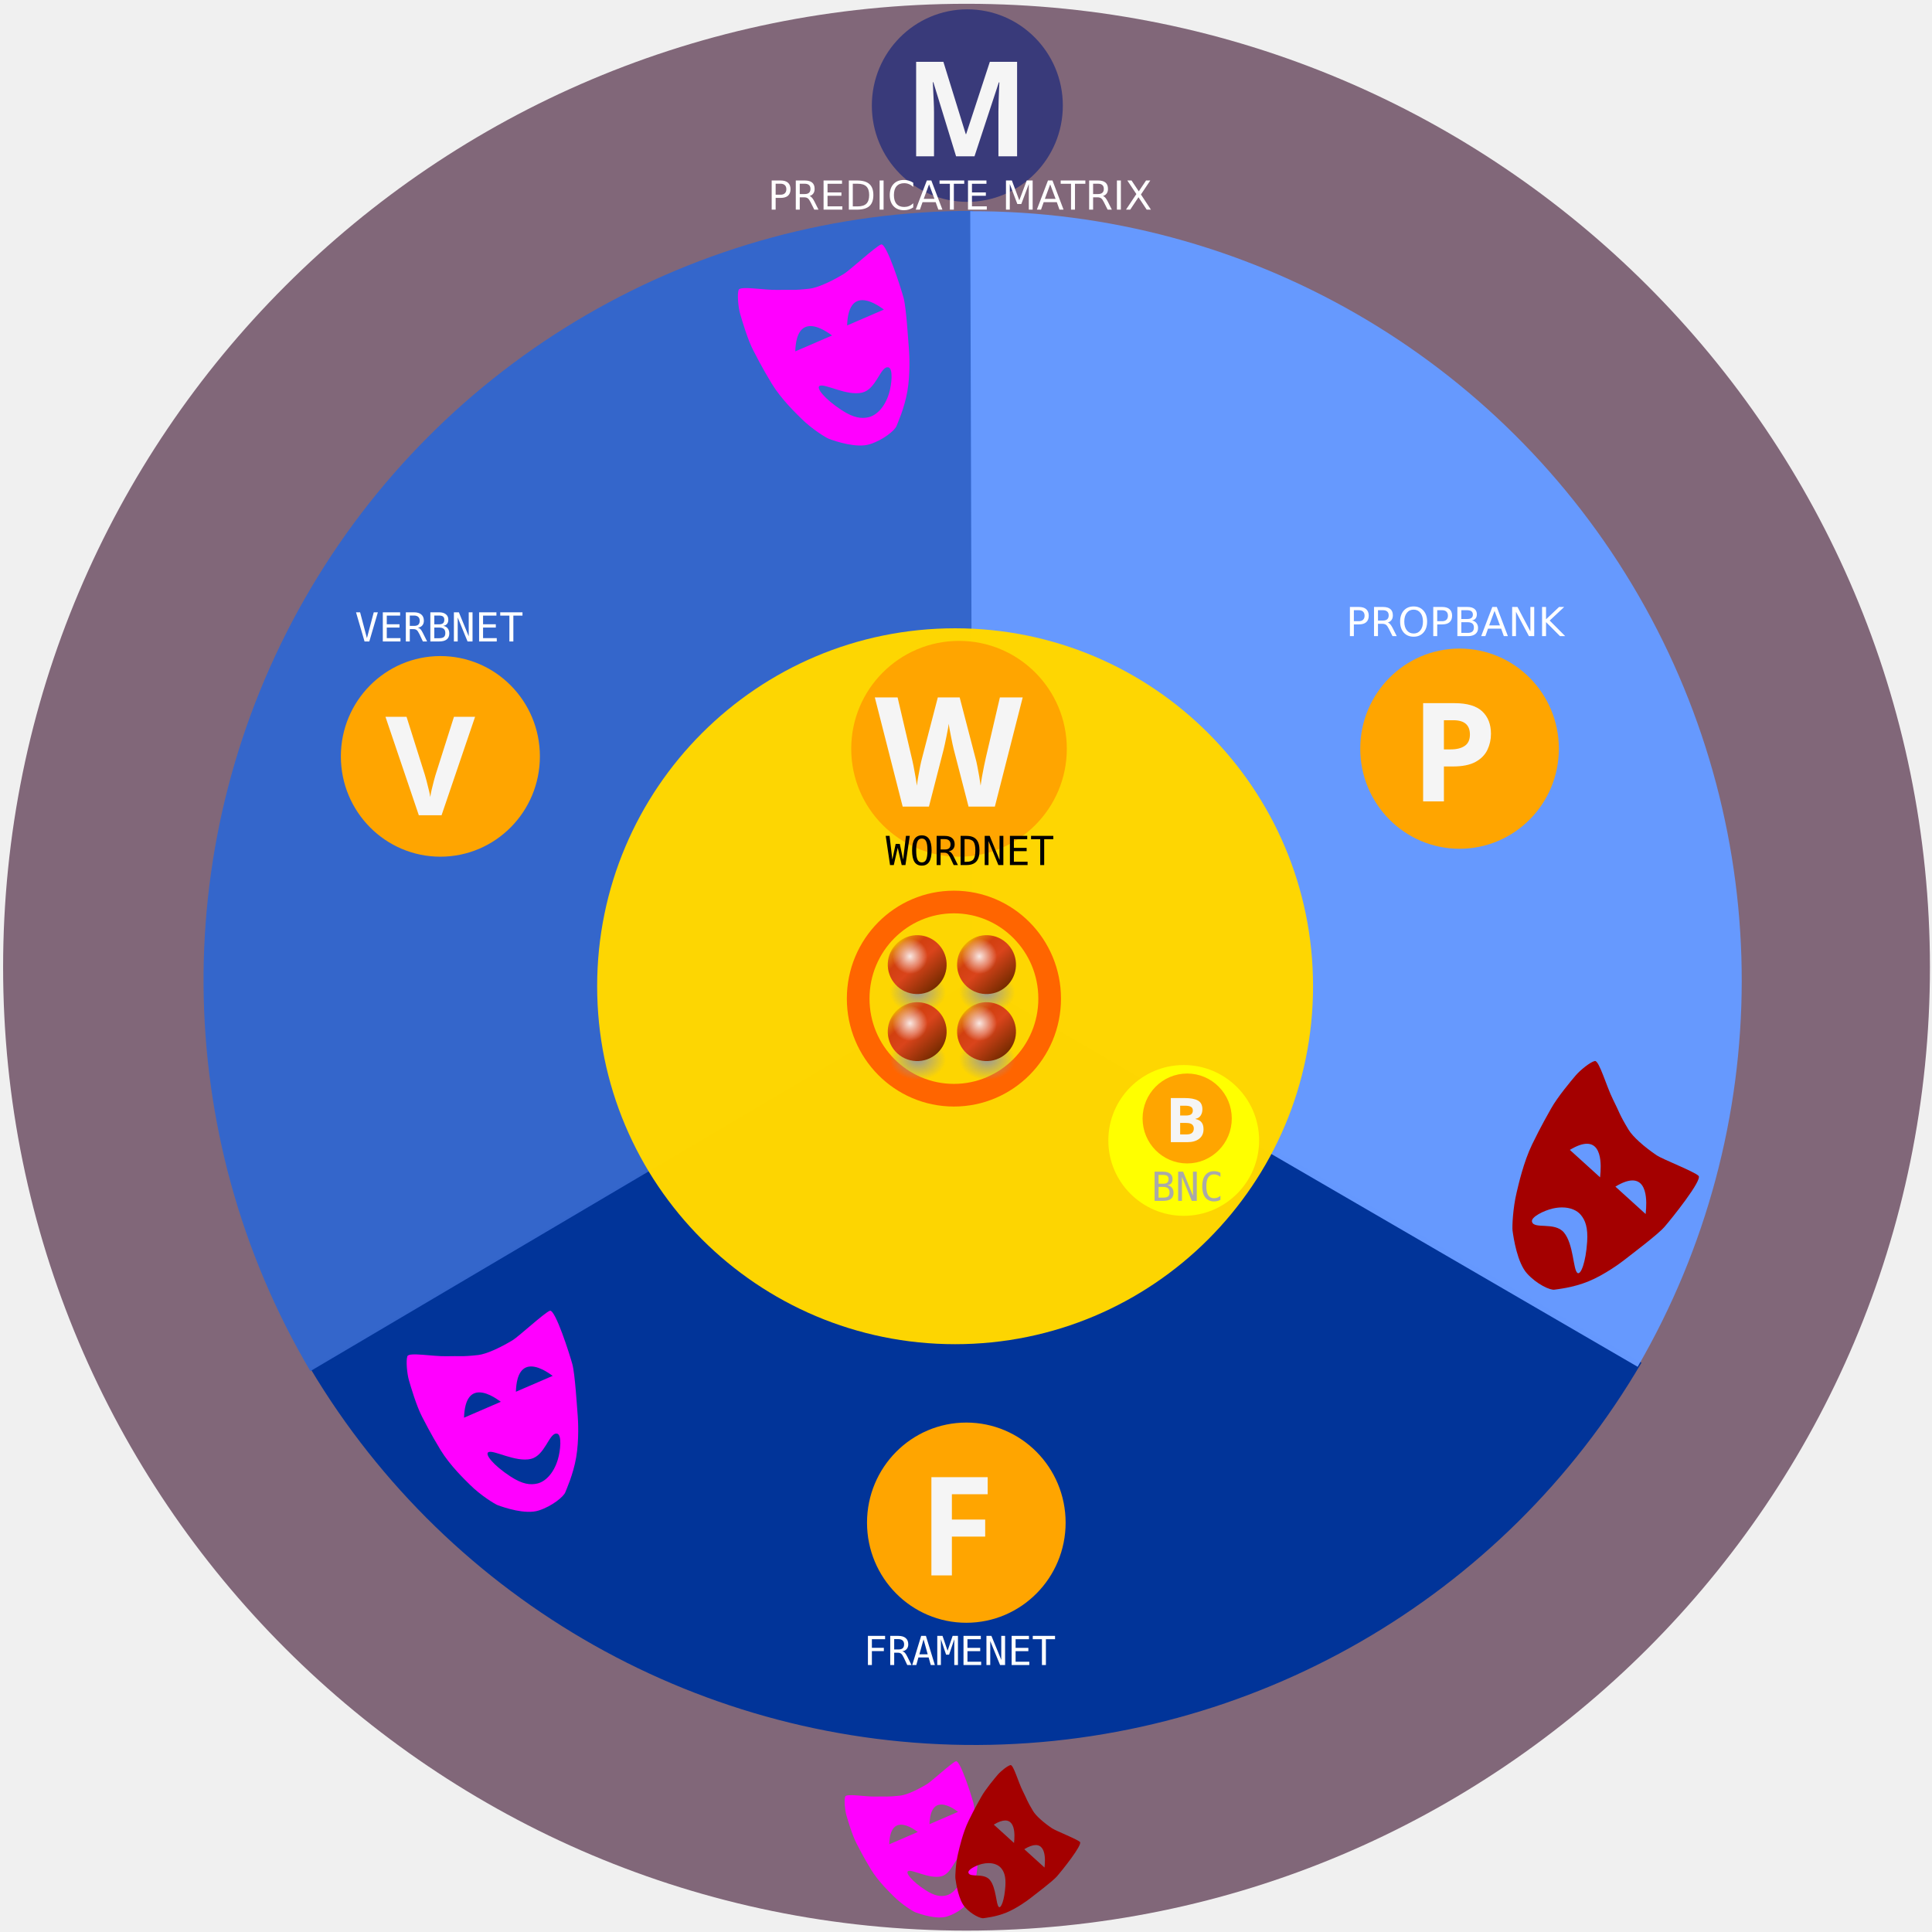
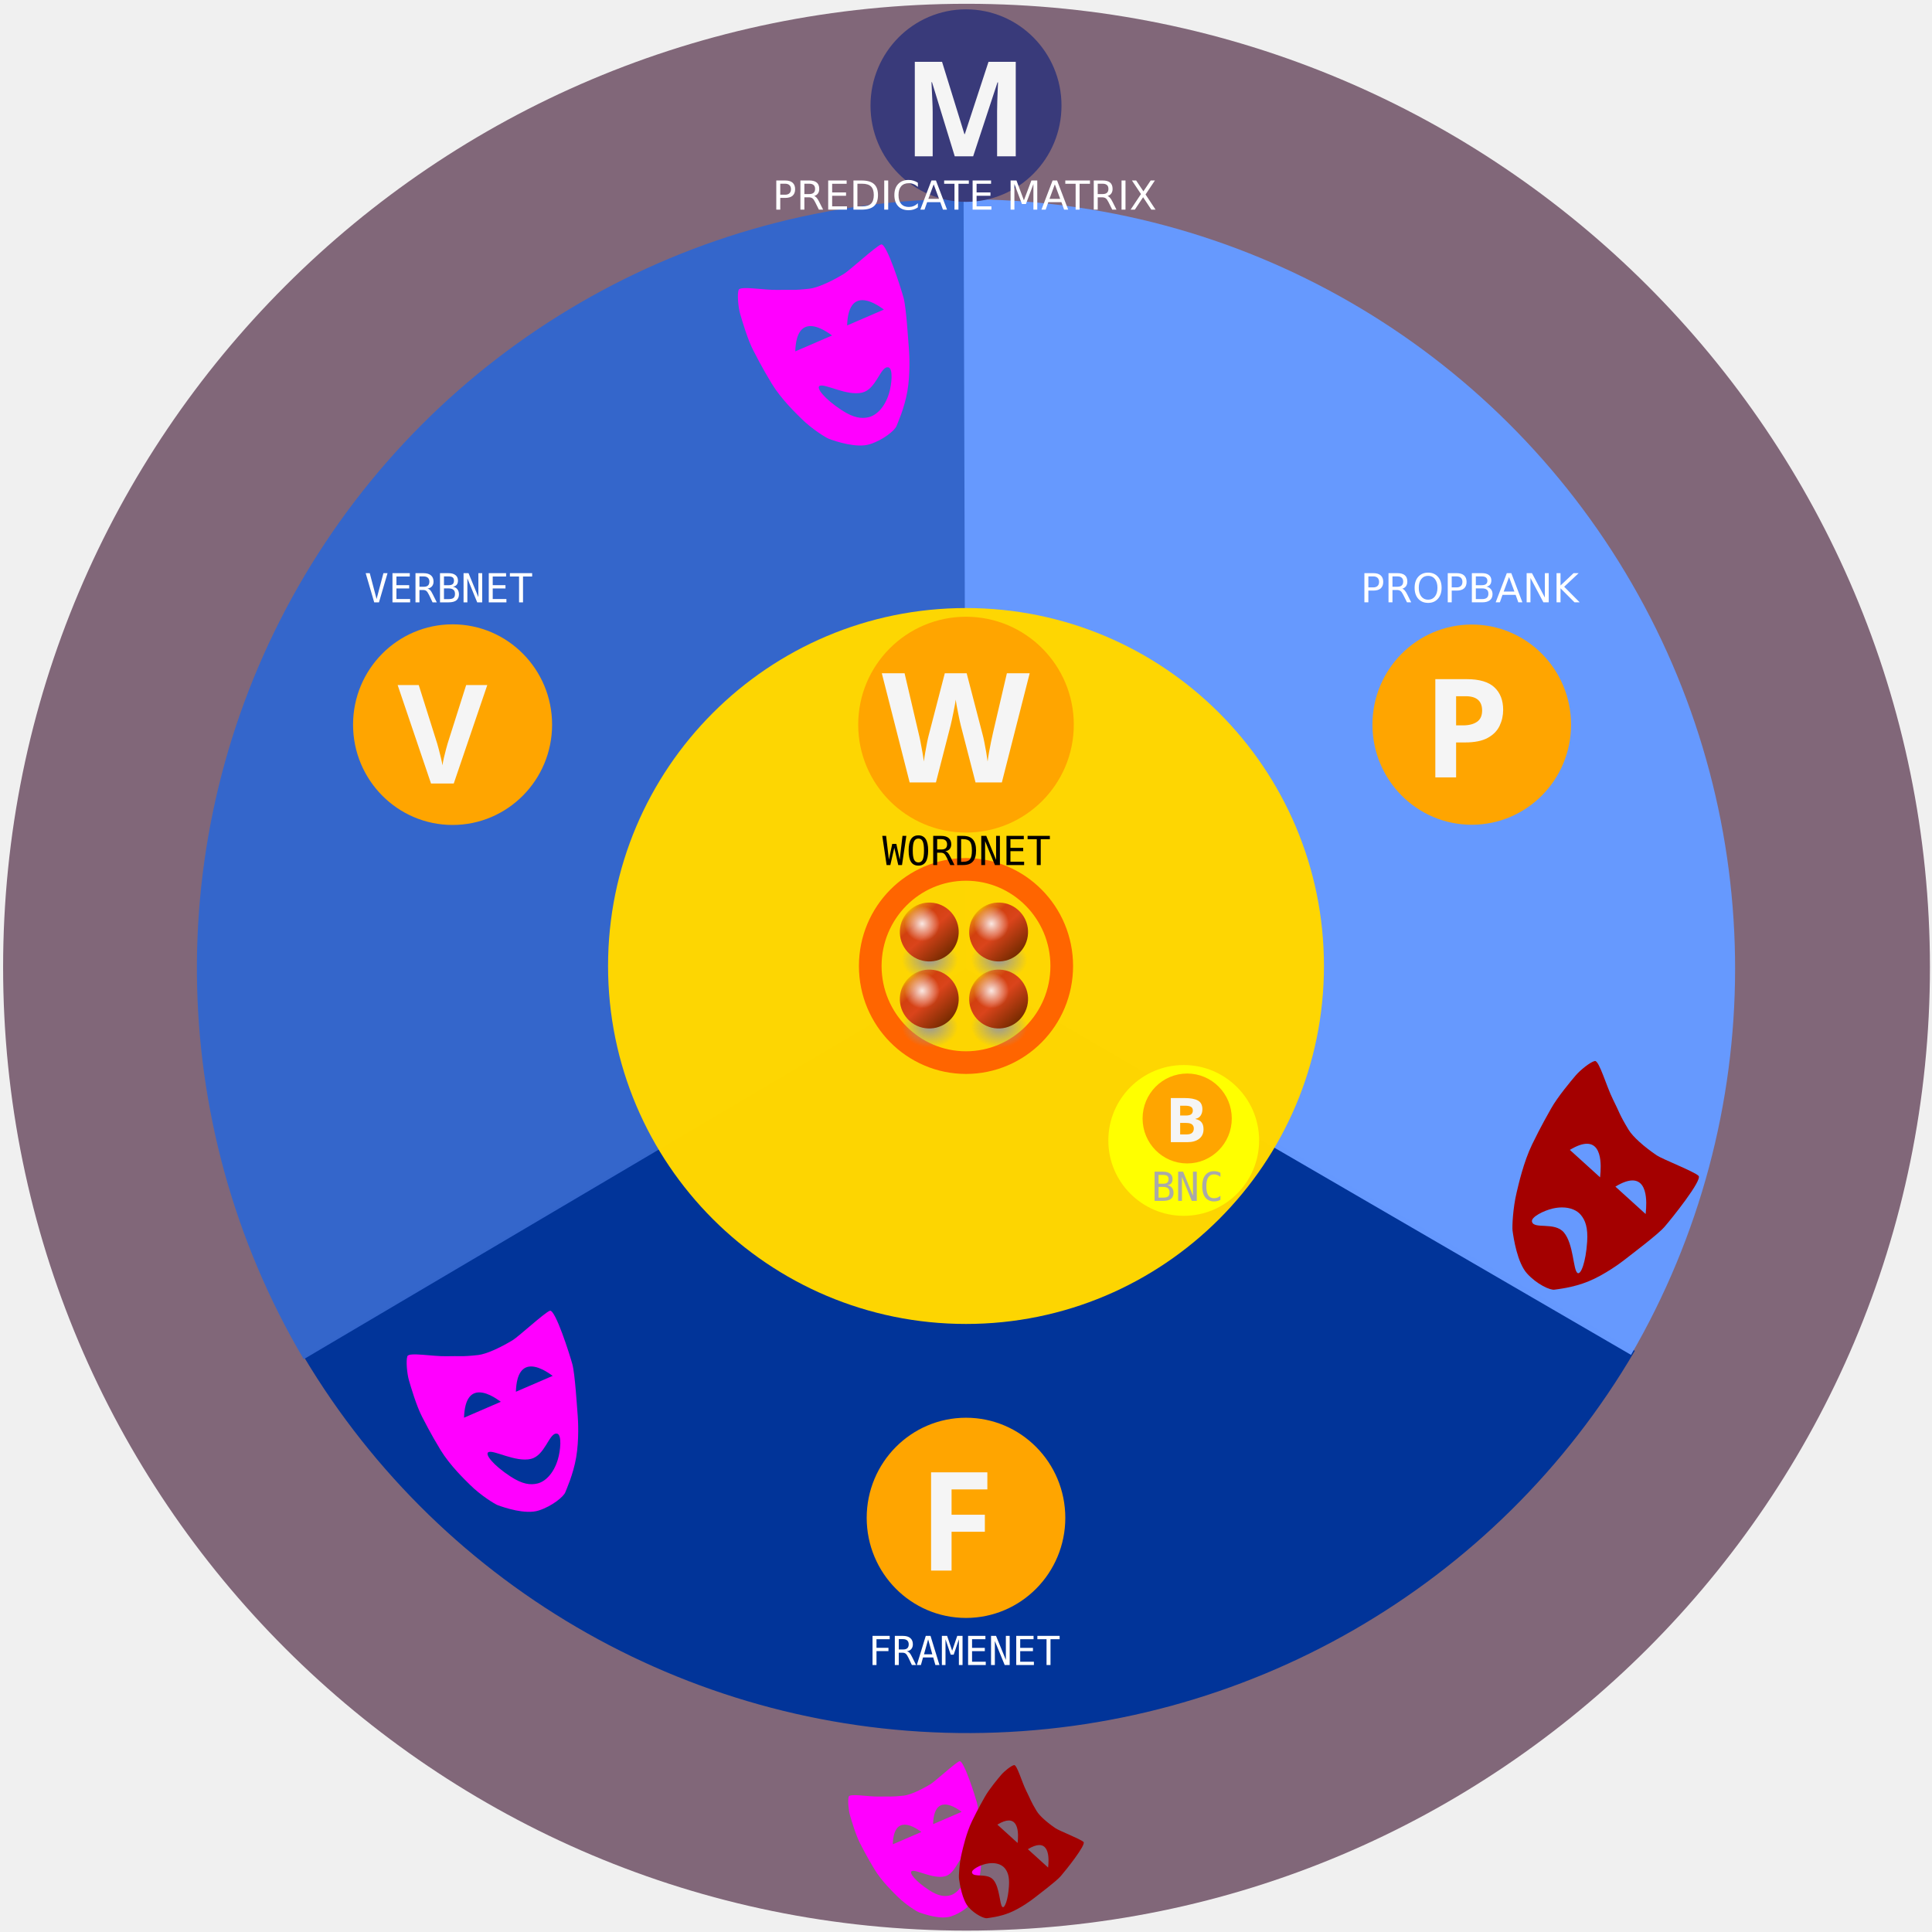
<svg xmlns="http://www.w3.org/2000/svg" xmlns:xlink="http://www.w3.org/1999/xlink" width="800" height="800" viewBox="0 0 800 800" id="svg2" version="1.1">
  <defs id="defs4">
    <linearGradient xlink:href="#linearGradient15834-3" id="linearGradient3134" gradientUnits="userSpaceOnUse" x1="154.286" y1="535.219" x2="605.714" y2="535.219" />
    <linearGradient id="linearGradient20749-8">
      <stop id="stop20751-96" offset="0" style="stop-color: rgb(153, 153, 153); stop-opacity: 1;" />
      <stop id="stop20753-4" offset="1" style="stop-color: rgb(153, 153, 153); stop-opacity: 0;" />
    </linearGradient>
    <linearGradient id="linearGradient15834-3">
      <stop style="stop-color:#772b00;stop-opacity:1;" offset="0" id="stop15842-3" />
      <stop id="stop15848-8" offset="0.5" style="stop-color:#da441b;stop-opacity:1;" />
      <stop style="stop-color: rgb(210, 64, 15); stop-opacity: 1;" offset="0.75" id="stop15850-6" />
      <stop id="stop15852-0" offset="0.938" style="stop-color: rgb(212, 67, 22); stop-opacity: 0.615;" />
      <stop id="stop15838-4" offset="1" style="stop-color:#c33900;stop-opacity:0.219;" />
    </linearGradient>
    <linearGradient id="linearGradient18791-8">
      <stop id="stop18793-8" offset="0" style="stop-color: rgb(255, 255, 255); stop-opacity: 1;" />
      <stop id="stop18795-9" offset="1" style="stop-color: rgb(255, 255, 255); stop-opacity: 0;" />
    </linearGradient>
    <linearGradient y2="535.219" x2="605.714" y1="535.219" x1="154.286" gradientUnits="userSpaceOnUse" id="linearGradient3708" xlink:href="#linearGradient15834-3" />
    <radialGradient xlink:href="#linearGradient18791-8" id="radialGradient3136-5" gradientUnits="userSpaceOnUse" cx="102.143" cy="545.934" fx="102.143" fy="545.934" r="135" />
    <radialGradient xlink:href="#linearGradient20749-8" id="radialGradient3132-74" gradientUnits="userSpaceOnUse" cx="102.143" cy="545.934" fx="102.143" fy="545.934" r="135" />
    <radialGradient xlink:href="#linearGradient18791-8" id="radialGradient3112-1" gradientUnits="userSpaceOnUse" cx="102.143" cy="545.934" fx="102.143" fy="545.934" r="135" />
    <radialGradient xlink:href="#linearGradient20749-8" id="radialGradient3108-22" gradientUnits="userSpaceOnUse" cx="102.143" cy="545.934" fx="102.143" fy="545.934" r="135" />
    <radialGradient xlink:href="#linearGradient18791-8" id="radialGradient3088-16" gradientUnits="userSpaceOnUse" cx="102.143" cy="545.934" fx="102.143" fy="545.934" r="135" />
    <radialGradient xlink:href="#linearGradient20749-8" id="radialGradient3084-2" gradientUnits="userSpaceOnUse" cx="102.143" cy="545.934" fx="102.143" fy="545.934" r="135" />
    <radialGradient r="135" fy="545.934" fx="102.143" cy="545.934" cx="102.143" gradientUnits="userSpaceOnUse" id="radialGradient3706-1" xlink:href="#linearGradient20749-8" />
    <radialGradient r="135" fy="545.934" fx="102.143" cy="545.934" cx="102.143" gradientUnits="userSpaceOnUse" id="radialGradient3710-40" xlink:href="#linearGradient18791-8" />
    <linearGradient xlink:href="#linearGradient15834-3" id="linearGradient8610" gradientUnits="userSpaceOnUse" x1="154.286" y1="535.219" x2="605.714" y2="535.219" />
    <linearGradient xlink:href="#linearGradient15834-3" id="linearGradient8612" gradientUnits="userSpaceOnUse" x1="154.286" y1="535.219" x2="605.714" y2="535.219" />
  </defs>
  <g id="layer7" transform="translate(0,41.7096)" style="display:inline">
    <ellipse style="display:inline;opacity:0.99;fill:#806678;fill-opacity:1;fill-rule:evenodd;stroke:none;stroke-width:2.3;stroke-linecap:round;stroke-linejoin:round;stroke-miterlimit:4;stroke-dasharray:none;stroke-dashoffset:0;stroke-opacity:1" id="path8070" cx="400.216" cy="358.788" rx="398.929" ry="398.929" />
-     <g id="g8498">
+     <g id="g8498" transform="translate(-2.74823,-4.932442)">
      <path transform="matrix(0.9781386,0.207954,-0.20942,0.9778258,0,0)" d="M 774.061,369.785 A 319.633,318.563 0 0 1 538.458,581.773 319.633,318.563 0 0 1 235.679,486.829 l 234.659,-216.3 z" id="circle8095" style="opacity:0.99;fill:#003399;fill-opacity:1;fill-rule:evenodd;stroke:none;stroke-width:2.3;stroke-linecap:round;stroke-linejoin:round;stroke-miterlimit:4;stroke-dasharray:none;stroke-dashoffset:0;stroke-opacity:1" />
      <path transform="matrix(-0.7397158,0.6729194,-0.6729193,-0.7397159,0,0)" style="opacity:0.99;fill:#3366cc;fill-opacity:1;fill-rule:evenodd;stroke:none;stroke-width:2.3;stroke-linecap:round;stroke-linejoin:round;stroke-miterlimit:4;stroke-dasharray:none;stroke-dashoffset:0;stroke-opacity:1" id="path8097" d="M 258.919,-475.604 A 318.512,318.512 0 0 1 45.384,-237.424 318.512,318.512 0 0 1 -267.321,-304.82 l 214.385,-235.561 z" />
      <path d="M -87.521,394.764 A 318.512,318.512 0 0 1 -274.813,653.357 318.512,318.512 0 0 1 -592.313,619.554 l 187.929,-257.163 z" id="path8099" style="opacity:0.99;fill:#6699ff;fill-opacity:1;fill-rule:evenodd;stroke:none;stroke-width:2.3;stroke-linecap:round;stroke-linejoin:round;stroke-miterlimit:4;stroke-dasharray:none;stroke-dashoffset:0;stroke-opacity:1" transform="matrix(-0.1046114,-0.9945132,0.9945132,-0.1046114,0,0)" />
    </g>
-     <ellipse style="display:inline;opacity:0.99;fill:#ffd700;fill-opacity:1;fill-rule:evenodd;stroke:none;stroke-width:2.3;stroke-linecap:round;stroke-linejoin:round;stroke-miterlimit:4;stroke-dasharray:none;stroke-dashoffset:0;stroke-opacity:1" id="path8068" cx="395.486" cy="366.672" rx="148.219" ry="148.219" />
+     <ellipse style="display:inline;opacity:0.99;fill:#ffd700;fill-opacity:1;fill-rule:evenodd;stroke:none;stroke-width:2.3;stroke-linecap:round;stroke-linejoin:round;stroke-miterlimit:4;stroke-dasharray:none;stroke-dashoffset:0;stroke-opacity:1" id="path8068" cx="400" cy="358.29" rx="148.219" ry="148.219" />
    <ellipse style="display:inline;opacity:0.99;fill:#ffff00;fill-opacity:1;fill-rule:evenodd;stroke:none;stroke-width:2.3;stroke-linecap:round;stroke-linejoin:round;stroke-miterlimit:4;stroke-dasharray:none;stroke-dashoffset:0;stroke-opacity:1" id="path8801" cx="490.155" cy="430.518" rx="31.219" ry="31.219" />
  </g>
  <g id="layer6" style="display:inline" transform="translate(0,41.7096)">
-     <g style="display:inline" id="g8669" transform="matrix(1.103755,0,0,1.103755,-9.41264,-62.03005)">
+     <g style="display:inline" id="g8669" transform="matrix(1.103755,0,0,1.103755,-9.966105,-62.03005)">
      <g id="layer1-8" transform="matrix(0.7581459,0,0,0.7581459,334.9625,-703.462)">
        <g id="g3048-75" style="fill:#393a7a;fill-opacity:1;stroke:#393a7a;stroke-opacity:1">
          <path id="path10779-2" style="color:#000000;fill:#393a7a;fill-opacity:1;stroke:#393a7a;stroke-width:10;stroke-miterlimit:4;stroke-dasharray:none;stroke-opacity:1" d="m 90.353,1004.407 a 42.254,42.634 0 0 1 -84.508,0 42.254,42.634 0 1 1 84.508,0 z" />
        </g>
        <g transform="matrix(0.7179922,0,0,0.7335051,16.63849,939.0751)" id="g4746-4" />
        <g transform="matrix(2.393307,0,0,2.445017,-64.2553,781.1319)" id="g4767-5" />
        <g transform="matrix(2.393307,0,0,2.445017,-6.81592,781.1319)" id="g4847-05" />
        <g transform="matrix(2.393307,0,0,2.445017,-33.1423,732.2315)" id="g4855-73" />
        <text xml:space="preserve" style="font-style:normal;font-variant:normal;font-weight:bold;font-stretch:normal;font-size:65.475px;line-height:125%;font-family:Sans;-inkscape-font-specification:'Sans, Bold';text-align:start;letter-spacing:0px;word-spacing:0px;writing-mode:lr-tb;text-anchor:start;fill:#f5f5f5;fill-opacity:1;stroke:none" x="16.876" y="1029.505" id="text3051-2">
          <tspan id="tspan4165-7" x="16.876" y="1029.505">M</tspan>
        </text>
      </g>
    </g>
-     <g style="display:inline" id="g8691" transform="matrix(1.103755,0,0,1.103755,-13.84484,-3.786644)">
+     <g style="display:inline" id="g8691" transform="matrix(1.103755,0,0,1.103755,-8.794074,-13.73123)">
      <g id="layer1-6" transform="matrix(0.7883776,0,0,0.7883776,522.1813,-545.3456)">
        <g id="g3048" style="fill:#ffa500;stroke:#ffa500">
          <path id="path10779" style="color:#000000;fill:#ffa500;stroke:#ffa500;stroke-width:10;stroke-miterlimit:4;stroke-dasharray:none;stroke-opacity:1" d="m 90.353,1004.407 a 42.254,42.634 0 0 1 -84.508,0 42.254,42.634 0 1 1 84.508,0 z" />
        </g>
        <g transform="matrix(0.7179922,0,0,0.7335051,16.63849,939.0751)" id="g4746" />
        <g transform="matrix(2.393307,0,0,2.445017,-64.2553,781.1319)" id="g4767" />
        <g transform="matrix(2.393307,0,0,2.445017,-6.81592,781.1319)" id="g4847" />
        <g transform="matrix(2.393307,0,0,2.445017,-33.1423,732.2315)" id="g4855" />
        <text xml:space="preserve" style="font-style:normal;font-variant:normal;font-weight:bold;font-stretch:normal;font-size:65.475px;line-height:125%;font-family:Sans;-inkscape-font-specification:'Sans Bold';text-align:start;letter-spacing:0px;word-spacing:0px;writing-mode:lr-tb;text-anchor:start;fill:#f5f5f5;fill-opacity:1;stroke:none" x="24.876" y="1029.505" id="text3051">
          <tspan id="tspan3014" x="24.876" y="1029.505">P</tspan>
        </text>
      </g>
    </g>
-     <g style="display:inline" id="g8680" transform="matrix(1.103755,0,0,1.103755,-10.18553,-12.97923)">
+     <g style="display:inline" id="g8680" transform="matrix(1.103755,0,0,1.103755,-5.13477,-26.1174)">
      <g id="layer1-1" transform="matrix(0.7900663,0,0,0.7900663,136.4359,-535.8199)">
        <g id="g3048-5" style="fill:#8b0000;stroke:#8b0000;stroke-opacity:1">
          <path id="path10779-0" style="color:#000000;fill:#ffa500;stroke:#ffa500;stroke-width:10;stroke-miterlimit:4;stroke-dasharray:none;stroke-opacity:1" d="m 90.353,1004.407 a 42.254,42.634 0 0 1 -84.508,0 42.254,42.634 0 1 1 84.508,0 z" />
        </g>
        <g transform="matrix(0.7179922,0,0,0.7335051,16.63849,939.0751)" id="g4746-9" />
        <g transform="matrix(2.393307,0,0,2.445017,-64.2553,781.1319)" id="g4767-0" />
        <g transform="matrix(2.393307,0,0,2.445017,-6.81592,781.1319)" id="g4847-4" />
        <g transform="matrix(2.393307,0,0,2.445017,-33.1423,732.2315)" id="g4855-0" />
        <text xml:space="preserve" style="font-style:normal;font-variant:normal;font-weight:bold;font-stretch:normal;font-size:65.475px;line-height:125%;font-family:Sans;-inkscape-font-specification:'Sans Bold';text-align:start;letter-spacing:0px;word-spacing:0px;writing-mode:lr-tb;text-anchor:start;fill:#f5f5f5;fill-opacity:1;stroke:none" x="22.018" y="1032.362" id="text3051-1">
          <tspan id="tspan3053" x="22.018" y="1032.362">V</tspan>
        </text>
      </g>
    </g>
-     <g style="display:inline" transform="matrix(0.9672334,0,0,0.9672335,350.9653,-703.1385)" id="layer1-5">
+     <g style="display:inline" transform="matrix(0.9672334,0,0,0.9672335,353.8594,-713.1385)" id="layer1-5">
      <g transform="matrix(1.092071,0,0,1.083619,-4.823874,-83.99351)" style="fill:#ffa500;stroke:none" id="g3048-7">
        <path d="m 90.353,1004.407 a 42.254,42.634 0 0 1 -84.508,0 42.254,42.634 0 1 1 84.508,0 z" style="color:#000000;fill:#ffa500;stroke:none;stroke-width:10;stroke-miterlimit:4;stroke-dasharray:none;stroke-opacity:1" id="path10779-8" />
      </g>
      <g id="g4746-5" transform="matrix(0.7179922,0,0,0.7335051,16.63849,939.0751)" />
      <g id="g4767-9" transform="matrix(2.393307,0,0,2.445017,-64.2553,781.1319)" />
      <g id="g4847-2" transform="matrix(2.393307,0,0,2.445017,-6.81592,781.1319)" />
      <g id="g4855-7" transform="matrix(2.393307,0,0,2.445017,-33.1423,732.2315)" />
      <text id="text3051-3" y="1029.148" x="11.661" style="font-style:normal;font-variant:normal;font-weight:bold;font-stretch:normal;font-size:65.475px;line-height:125%;font-family:Sans;-inkscape-font-specification:'Sans, Bold';text-align:start;letter-spacing:0px;word-spacing:0px;writing-mode:lr-tb;text-anchor:start;fill:#f5f5f5;fill-opacity:1;stroke:none" xml:space="preserve">
        <tspan y="1029.148" x="11.661" id="tspan4165">W</tspan>
      </text>
    </g>
-     <g style="display:inline" id="g8702" transform="matrix(1.103755,0,0,1.103755,-26.98745,-104.6285)">
+     <g style="display:inline" id="g8702" transform="matrix(1.103755,0,0,1.103755,-27.11951,-106.6285)">
      <g id="layer1-2" transform="matrix(0.7883776,0,0,0.7883776,349.0493,-163.6125)">
        <g id="g3048-58" style="stroke:#3465a4">
          <path id="path10779-9" style="color:#000000;fill:#ffa500;stroke:#ffa500;stroke-width:10;stroke-miterlimit:4;stroke-dasharray:none;stroke-opacity:1" d="m 90.353,1004.407 a 42.254,42.634 0 0 1 -84.508,0 42.254,42.634 0 1 1 84.508,0 z" />
        </g>
        <g transform="matrix(0.7179922,0,0,0.7335051,16.63849,939.0751)" id="g4746-50" />
        <g transform="matrix(2.393307,0,0,2.445017,-64.2553,781.1319)" id="g4767-6" />
        <g transform="matrix(2.393307,0,0,2.445017,-6.81592,781.1319)" id="g4847-0" />
        <g transform="matrix(2.393307,0,0,2.445017,-33.1423,732.2315)" id="g4855-8" />
        <text xml:space="preserve" style="font-style:normal;font-variant:normal;font-weight:bold;font-stretch:normal;font-size:65.475px;line-height:125%;font-family:Sans;-inkscape-font-specification:'Sans Bold';text-align:start;letter-spacing:0px;word-spacing:0px;writing-mode:lr-tb;text-anchor:start;fill:#f5f5f5;fill-opacity:1;stroke:none" x="25.59" y="1029.505" id="text3051-37">
          <tspan id="tspan3014-8" x="25.59" y="1029.505">F</tspan>
        </text>
      </g>
    </g>
-     <g style="display:inline" transform="matrix(0.9382439,0,0,0.938244,349.8695,-570.5852)" id="layer1-27">
+     <g style="display:inline" transform="matrix(0.9382439,0,0,0.938244,354.8714,-584.0884)" id="layer1-27">
      <path id="path10779-7" style="color:#000000;fill:none;stroke:#ff6500;stroke-width:10;stroke-miterlimit:4;stroke-dasharray:none;stroke-opacity:1" d="m 90.353,1004.407 a 42.254,42.634 0 0 1 -84.508,0 42.254,42.634 0 1 1 84.508,0 z" />
      <g id="g4746-98" transform="matrix(0.7179922,0,0,0.7335051,16.63849,939.0751)" />
      <g id="g4767-1" transform="matrix(2.393307,0,0,2.445017,-64.2553,781.1319)" />
      <g id="g4847-07" transform="matrix(2.393307,0,0,2.445017,-6.81592,781.1319)" />
      <g id="g4855-6" transform="matrix(2.393307,0,0,2.445017,-33.1423,732.2315)" />
      <g transform="matrix(0.510006,0,0,0.510006,14.30326,971.8473)" id="g3995" style="overflow:visible">
        <g transform="matrix(0.4700942,0,0,0.4700942,3.867397,33.17259)" id="layer1-1-0">
          <g transform="matrix(0.5118869,0,0,0.5859434,-5.936074,-60.5754)" id="layer5" />
          <g transform="matrix(0.5118869,0,0,0.5859434,-5.936074,-60.5754)" id="g2841" />
          <g transform="matrix(0.5118869,0,0,0.5859434,-5.936074,-60.5754)" id="layer2" />
          <g transform="matrix(0.5118869,0,0,0.5859434,-5.936074,-60.5754)" id="layer3" />
          <g transform="matrix(0.5118869,0,0,0.5859434,-5.936074,-60.5754)" id="layer4" />
          <circle style="fill:url(#radialGradient3706-1);fill-opacity:1;stroke:none" id="path3453-7" transform="matrix(0.3495894,-0.1143893,0.155088,0.2578508,-54.05894,-75.41941)" cx="102.143" cy="545.934" r="135" />
          <circle transform="matrix(-0.161607,-0.177634,0.177634,-0.161607,31.47115,156.6549)" id="path3455-6" style="fill:url(#linearGradient3708);fill-opacity:1;stroke:none" cx="380" cy="535.219" r="225.714" />
          <circle transform="matrix(0.2401471,0,0,0.2401471,27.39633,-143.7129)" id="path3457-4" style="opacity:0.876;fill:url(#radialGradient3710-40);fill-opacity:1;stroke:none" cx="102.143" cy="545.934" r="135" />
        </g>
        <g id="g3066" transform="matrix(0.4700942,0,0,0.4700942,63.8674,33.17259)">
          <g id="g3068" transform="matrix(0.5118869,0,0,0.5859434,-5.936074,-60.5754)" />
          <g id="g3070" transform="matrix(0.5118869,0,0,0.5859434,-5.936074,-60.5754)" />
          <g id="g3072" transform="matrix(0.5118869,0,0,0.5859434,-5.936074,-60.5754)" />
          <g id="g3074" transform="matrix(0.5118869,0,0,0.5859434,-5.936074,-60.5754)" />
          <g id="g3076" transform="matrix(0.5118869,0,0,0.5859434,-5.936074,-60.5754)" />
          <circle transform="matrix(0.3495894,-0.1143893,0.155088,0.2578508,-54.05894,-75.41941)" id="path3078" style="fill:url(#radialGradient3084-2);fill-opacity:1;stroke:none" cx="102.143" cy="545.934" r="135" />
          <circle style="fill:url(#linearGradient8610);fill-opacity:1;stroke:none" id="path3080" transform="matrix(-0.161607,-0.177634,0.177634,-0.161607,31.47115,156.6549)" cx="380" cy="535.219" r="225.714" />
          <circle style="opacity:0.876;fill:url(#radialGradient3088-16);fill-opacity:1;stroke:none" id="path3082" transform="matrix(0.2401471,0,0,0.2401471,27.39633,-143.7129)" cx="102.143" cy="545.934" r="135" />
        </g>
        <g transform="matrix(0.4700942,0,0,0.4700942,63.8674,91.17259)" id="g3090">
          <g transform="matrix(0.5118869,0,0,0.5859434,-5.936074,-60.5754)" id="g3092" />
          <g transform="matrix(0.5118869,0,0,0.5859434,-5.936074,-60.5754)" id="g3094" />
          <g transform="matrix(0.5118869,0,0,0.5859434,-5.936074,-60.5754)" id="g3096" />
          <g transform="matrix(0.5118869,0,0,0.5859434,-5.936074,-60.5754)" id="g3098" />
          <g transform="matrix(0.5118869,0,0,0.5859434,-5.936074,-60.5754)" id="g3100" />
          <circle style="fill:url(#radialGradient3108-22);fill-opacity:1;stroke:none" id="path3102" transform="matrix(0.3495894,-0.1143893,0.155088,0.2578508,-54.05894,-75.41941)" cx="102.143" cy="545.934" r="135" />
          <circle transform="matrix(-0.161607,-0.177634,0.177634,-0.161607,31.47115,156.6549)" id="path3104" style="fill:url(#linearGradient8612);fill-opacity:1;stroke:none" cx="380" cy="535.219" r="225.714" />
          <circle transform="matrix(0.2401471,0,0,0.2401471,27.39633,-143.7129)" id="path3106" style="opacity:0.876;fill:url(#radialGradient3112-1);fill-opacity:1;stroke:none" cx="102.143" cy="545.934" r="135" />
        </g>
        <g id="g3114" transform="matrix(0.4700942,0,0,0.4700942,3.867397,91.17259)">
          <g id="g3116" transform="matrix(0.5118869,0,0,0.5859434,-5.936074,-60.5754)" />
          <g id="g3118" transform="matrix(0.5118869,0,0,0.5859434,-5.936074,-60.5754)" />
          <g id="g3120" transform="matrix(0.5118869,0,0,0.5859434,-5.936074,-60.5754)" />
          <g id="g3122" transform="matrix(0.5118869,0,0,0.5859434,-5.936074,-60.5754)" />
          <g id="g3124" transform="matrix(0.5118869,0,0,0.5859434,-5.936074,-60.5754)" />
          <circle transform="matrix(0.3495894,-0.1143893,0.155088,0.2578508,-54.05894,-75.41941)" id="path3126" style="fill:url(#radialGradient3132-74);fill-opacity:1;stroke:none" cx="102.143" cy="545.934" r="135" />
          <circle style="fill:url(#linearGradient3134);fill-opacity:1;stroke:none" id="path3128" transform="matrix(-0.161607,-0.177634,0.177634,-0.161607,31.47115,156.6549)" cx="380" cy="535.219" r="225.714" />
          <circle style="opacity:0.876;fill:url(#radialGradient3136-5);fill-opacity:1;stroke:none" id="path3130" transform="matrix(0.2401471,0,0,0.2401471,27.39633,-143.7129)" cx="102.143" cy="545.934" r="135" />
        </g>
      </g>
    </g>
    <path style="display:inline;fill:#ff00ff;fill-opacity:1;fill-rule:evenodd;stroke:none" d="m 227.779,501.024 c -0.036,0.003 -0.072,0.01 -0.107,0.023 -2.221,0.813 -12.959,10.724 -15.405,12.198 -5.394,3.25 -10.987,5.76 -14.257,6.13 -6.977,0.789 -7.541,0.335 -13.093,0.497 -5.552,0.163 -15.596,-1.78 -16.231,0.008 -0.635,1.788 -0.158,7.147 0.635,9.91 0.793,2.763 3.138,10.743 5.487,15.221 0.656,1.25 3.611,7.128 7.607,13.675 3.995,6.548 10.153,12.389 12.275,14.502 4.244,4.225 10.138,7.907 11.486,8.395 2.697,0.975 11.367,3.953 16.92,2.166 5.552,-1.788 10.362,-5.781 10.997,-7.568 0.317,-0.894 3.252,-7.209 4.492,-14.456 1.24,-7.247 0.786,-15.426 0.628,-17.295 -0.317,-3.738 -1.109,-17.211 -2.219,-21.274 -1.093,-3.999 -6.914,-22.334 -9.214,-22.131 z m -7.905,23.088 c 4.067,-0.034 8.665,3.736 8.984,3.895 l -15.236,6.581 c 0.249,-8.122 3.089,-10.45 6.252,-10.476 z m -21.473,10.736 c 4.067,-0.034 8.665,3.736 8.984,3.895 l -15.236,6.581 c 0.249,-8.122 3.089,-10.45 6.252,-10.476 z m 31.865,17.057 c 0.147,-0.009 0.298,0.002 0.451,0.038 1.977,0.465 1.419,6.945 0.253,10.767 -1.816,5.949 -5.329,9.136 -8.456,9.872 -2.89,0.68 -6.134,0.35 -11.127,-2.908 -7.158,-4.671 -10.75,-9.261 -9.137,-10.078 2.12,-1.075 11.228,4.295 17.578,2.801 5.724,-1.347 7.447,-10.322 10.438,-10.492 z" id="path8769" />
    <path id="path8771" d="m 364.936,59.488 c -0.036,0.003 -0.072,0.01 -0.107,0.023 -2.221,0.813 -12.959,10.724 -15.405,12.198 -5.394,3.25 -10.987,5.76 -14.257,6.13 -6.977,0.789 -7.541,0.335 -13.093,0.497 -5.552,0.163 -15.596,-1.78 -16.231,0.008 -0.635,1.788 -0.158,7.147 0.635,9.91 0.793,2.763 3.138,10.743 5.487,15.221 0.656,1.25 3.611,7.128 7.607,13.675 3.995,6.548 10.153,12.389 12.275,14.502 4.244,4.225 10.138,7.907 11.486,8.395 2.697,0.975 11.367,3.953 16.92,2.166 5.552,-1.788 10.362,-5.781 10.997,-7.568 0.317,-0.894 3.252,-7.209 4.492,-14.456 1.24,-7.247 0.786,-15.426 0.628,-17.295 -0.317,-3.738 -1.109,-17.211 -2.219,-21.274 -1.093,-3.999 -6.914,-22.334 -9.214,-22.131 z m -7.905,23.088 c 4.067,-0.034 8.665,3.736 8.984,3.895 l -15.236,6.581 c 0.249,-8.122 3.089,-10.45 6.252,-10.476 z m -21.473,10.737 c 4.067,-0.034 8.665,3.736 8.984,3.895 l -15.236,6.581 c 0.249,-8.122 3.089,-10.45 6.252,-10.476 z m 31.865,17.057 c 0.147,-0.009 0.298,0.002 0.451,0.038 1.977,0.465 1.419,6.945 0.253,10.767 -1.816,5.949 -5.329,9.136 -8.456,9.872 -2.89,0.68 -6.134,0.35 -11.127,-2.908 -7.158,-4.671 -10.75,-9.261 -9.137,-10.078 2.12,-1.075 11.228,4.295 17.578,2.801 5.724,-1.347 7.447,-10.322 10.438,-10.492 z" style="display:inline;fill:#ff00ff;fill-opacity:1;fill-rule:evenodd;stroke:none" />
-     <g style="display:inline" id="g8791" transform="matrix(0.1902672,0,0,0.1902672,435.7707,660.7855)">
+     <g style="display:inline" id="g8791" transform="matrix(0.1902672,0,0,0.1902672,437.2529,660.7855)">
      <path style="fill:#ff00ff;fill-opacity:1;fill-rule:evenodd;stroke:none" d="m -209.608,140.746 c -0.149,0.013 -0.296,0.042 -0.438,0.094 -9.07,3.318 -52.918,43.793 -62.906,49.812 -22.026,13.273 -44.866,23.522 -58.219,25.031 -28.493,3.221 -30.795,1.368 -53.469,2.031 -22.674,0.664 -63.69,-7.269 -66.281,0.031 -2.591,7.3 -0.645,29.186 2.594,40.469 3.239,11.282 12.816,43.872 22.406,62.156 2.678,5.105 14.748,29.106 31.062,55.844 16.315,26.738 41.46,50.591 50.125,59.219 17.329,17.255 41.4,32.29 46.906,34.281 11.013,3.982 46.42,16.144 69.094,8.844 22.674,-7.3 42.315,-23.606 44.906,-30.906 1.296,-3.65 13.279,-29.438 18.344,-59.031 5.065,-29.593 3.21,-62.993 2.562,-70.625 -1.296,-15.264 -4.528,-70.283 -9.062,-86.875 -4.464,-16.332 -28.232,-91.204 -37.625,-90.375 z m -32.281,94.281 c 16.607,-0.14 35.387,15.255 36.688,15.906 l -62.219,26.875 c 1.015,-33.165 12.615,-42.673 25.531,-42.781 z m -87.687,43.844 c 16.607,-0.14 35.387,15.255 36.688,15.906 l -62.219,26.875 c 1.015,-33.165 12.615,-42.673 25.531,-42.781 z m 130.125,69.656 c 0.601,-0.034 1.215,0.008 1.844,0.156 8.072,1.899 5.795,28.36 1.031,43.969 -7.414,24.295 -21.763,37.309 -34.531,40.312 -11.8,2.776 -25.051,1.429 -45.437,-11.875 -29.229,-19.074 -43.899,-37.817 -37.312,-41.156 8.658,-4.389 45.85,17.538 71.781,11.438 23.375,-5.499 30.409,-42.151 42.625,-42.844 z" id="path2202-6-1" />
      <path style="fill:#a40000;fill-opacity:1;fill-rule:evenodd;stroke:none" d="m -90.817,149.188 c -0.1,1.5e-4 -0.215,0.012 -0.312,0.031 -6.271,1.232 -21.193,13.137 -28,21.156 -6.807,8.019 -26.385,31.34 -35.688,48 -2.597,4.651 -14.997,26.079 -27.688,52.375 -12.691,26.296 -19.821,58.707 -22.562,70.062 -5.482,22.71 -6.701,50.076 -5.938,55.656 1.528,11.161 6.92,46.749 21.188,62.469 14.268,15.72 33.823,24.67 40.094,23.438 3.135,-0.616 26.371,-2.601 49.625,-12.188 23.254,-9.586 46.5,-26.784 51.719,-30.906 10.438,-8.244 48.618,-36.744 58.719,-48.344 10.101,-11.599 55.649,-68.305 49.656,-74.406 C 54.002,310.43 7.48,292.362 -0.817,286.75 -19.114,274.375 -35.573,259.877 -41.974,249.313 c -13.657,-22.543 -13.213,-25.328 -22.719,-44.156 -9.357,-18.534 -19.819,-55.978 -26.125,-55.969 z m -12.094,120.594 c 26.867,-0.349 19.365,46.91 19.438,48.938 L -127.536,278.75 c 10.374,-6.29 18.425,-8.888 24.625,-8.969 z m 66.375,53.469 c 26.867,-0.349 19.365,46.91 19.438,48.938 l -44.062,-39.938 c 10.374,-6.29 18.425,-8.92 24.625,-9 z m -102.438,39.312 c 12.7,-0.025 22.172,4.562 27.406,10.844 6.449,7.741 10.627,18.299 9.25,39.25 -1.975,30.039 -9.318,48.947 -14.156,45.375 -6.359,-4.695 -5.483,-41.896 -19.656,-58.906 -13.404,-16.088 -43.599,-4.286 -46.562,-15.719 -1.785,-6.885 17.375,-16.247 30,-19.188 4.913,-1.144 9.485,-1.648 13.719,-1.656 z" id="path2995" />
    </g>
    <path id="path2995-4" d="m 660.473,397.622 c -0.029,4e-5 -0.061,0.003 -0.089,0.009 -1.782,0.35 -6.023,3.733 -7.957,6.012 -1.934,2.279 -7.498,8.906 -10.142,13.64 -0.738,1.322 -4.262,7.411 -7.868,14.884 -3.606,7.473 -5.633,16.683 -6.412,19.91 -1.558,6.454 -1.904,14.23 -1.687,15.816 0.434,3.172 1.966,13.285 6.021,17.752 4.055,4.467 9.612,7.011 11.394,6.66 0.891,-0.175 7.494,-0.739 14.102,-3.463 6.608,-2.724 13.214,-7.612 14.697,-8.783 2.966,-2.343 13.816,-10.442 16.687,-13.738 2.87,-3.296 15.814,-19.411 14.111,-21.145 -1.703,-1.734 -14.924,-6.868 -17.282,-8.463 -5.199,-3.517 -9.877,-7.637 -11.696,-10.639 -3.881,-6.406 -3.755,-7.198 -6.456,-12.548 -2.659,-5.267 -5.632,-15.908 -7.424,-15.905 z M 657.036,431.892 c 7.635,-0.099 5.503,13.331 5.524,13.907 l -12.522,-11.358 c 2.948,-1.788 5.236,-2.526 6.998,-2.549 z m 18.862,15.195 c 7.635,-0.099 5.503,13.331 5.524,13.907 L 668.901,449.644 c 2.948,-1.788 5.236,-2.535 6.998,-2.558 z m -29.11,11.172 c 3.609,-0.007 6.301,1.296 7.788,3.082 1.833,2.2 3.02,5.2 2.629,11.154 -0.561,8.536 -2.648,13.91 -4.023,12.895 -1.807,-1.334 -1.558,-11.906 -5.586,-16.74 -3.809,-4.572 -12.39,-1.218 -13.232,-4.467 -0.507,-1.957 4.938,-4.617 8.525,-5.453 1.396,-0.325 2.696,-0.468 3.899,-0.471 z" style="display:inline;fill:#a40000;fill-opacity:1;fill-rule:evenodd;stroke:none" />
    <g style="display:inline" transform="matrix(0.3907893,0,0,0.3907893,472.7901,28.91725)" id="layer1-9">
      <g style="fill:#ffa500;stroke:#ffa500" id="g3048-0">
        <path d="m 90.353,1004.407 a 42.254,42.634 0 0 1 -84.508,0 42.254,42.634 0 1 1 84.508,0 z" style="color:#000000;fill:#ffa500;stroke:#ffa500;stroke-width:10;stroke-miterlimit:4;stroke-dasharray:none;stroke-opacity:1" id="path10779-89" />
      </g>
      <g id="g4746-8" transform="matrix(0.7179922,0,0,0.7335051,16.63849,939.0751)" />
      <g id="g4767-8" transform="matrix(2.393307,0,0,2.445017,-64.2553,781.1319)" />
      <g id="g4847-03" transform="matrix(2.393307,0,0,2.445017,-6.81592,781.1319)" />
      <g id="g4855-70" transform="matrix(2.393307,0,0,2.445017,-33.1423,732.2315)" />
      <text id="text3051-6" y="1029.505" x="24.876" style="font-style:normal;font-variant:normal;font-weight:bold;font-stretch:normal;font-size:65.475px;line-height:125%;font-family:Sans;-inkscape-font-specification:'Sans, Bold';text-align:start;letter-spacing:0px;word-spacing:0px;writing-mode:lr-tb;text-anchor:start;fill:#f5f5f5;fill-opacity:1;stroke:none" xml:space="preserve">
        <tspan id="tspan3365" x="24.876" y="1029.505">B</tspan>
      </text>
    </g>
  </g>
  <g id="layer1" transform="translate(6.287947,32.77815)" style="display:inline">
-     <text xml:space="preserve" style="font-style:normal;font-variant:normal;font-weight:normal;font-stretch:normal;font-size:16.556px;line-height:100%;font-family:'DejaVu Sans Mono';-inkscape-font-specification:'DejaVu Sans Mono, Normal';text-align:start;letter-spacing:0px;word-spacing:0px;writing-mode:lr-tb;text-anchor:start;fill:#000000;fill-opacity:1;stroke:none;stroke-width:1px;stroke-linecap:butt;stroke-linejoin:miter;stroke-opacity:1" x="360.465" y="325.421" id="text8266">
-       <tspan id="tspan8268" x="360.465" y="325.421">WORDNET</tspan>
+     <text xml:space="preserve" style="font-style:normal;font-variant:normal;font-weight:normal;font-stretch:normal;font-size:16.556px;line-height:100%;font-family:'DejaVu Sans Mono';-inkscape-font-specification:'DejaVu Sans Mono, Normal';text-align:start;letter-spacing:0px;word-spacing:0px;writing-mode:lr-tb;text-anchor:start;fill:#000000;fill-opacity:1;stroke:none;stroke-width:1px;stroke-linecap:butt;stroke-linejoin:miter;stroke-opacity:1" x="359.039" y="325.421" id="text8266">
+       <tspan id="tspan8268" x="359.039" y="325.421">WORDNET</tspan>
    </text>
-     <text id="text8270" y="656.682" x="351.21" style="font-style:normal;font-variant:normal;font-weight:normal;font-stretch:normal;font-size:16.556px;line-height:100%;font-family:'DejaVu Sans Mono';-inkscape-font-specification:'DejaVu Sans Mono, Normal';text-align:start;letter-spacing:0px;word-spacing:0px;writing-mode:lr-tb;text-anchor:start;fill:#ffffff;fill-opacity:1;stroke:none;stroke-width:1px;stroke-linecap:butt;stroke-linejoin:miter;stroke-opacity:1" xml:space="preserve">
-       <tspan id="tspan8274" x="351.21" y="656.682">FRAMENET</tspan>
+     <text id="text8270" y="656.682" x="353.118" style="font-style:normal;font-variant:normal;font-weight:normal;font-stretch:normal;font-size:16.556px;line-height:100%;font-family:'DejaVu Sans Mono';-inkscape-font-specification:'DejaVu Sans Mono, Normal';text-align:start;letter-spacing:0px;word-spacing:0px;writing-mode:lr-tb;text-anchor:start;fill:#ffffff;fill-opacity:1;stroke:none;stroke-width:1px;stroke-linecap:butt;stroke-linejoin:miter;stroke-opacity:1" xml:space="preserve">
+       <tspan id="tspan8274" x="353.118" y="656.682">FRAMENET</tspan>
    </text>
-     <text xml:space="preserve" style="font-style:normal;font-variant:normal;font-weight:normal;font-stretch:normal;font-size:16.556px;line-height:100%;font-family:'DejaVu Sans Mono';-inkscape-font-specification:'DejaVu Sans Mono, Normal';text-align:start;letter-spacing:0px;word-spacing:0px;writing-mode:lr-tb;text-anchor:start;fill:#ffffff;fill-opacity:1;stroke:none;stroke-width:1px;stroke-linecap:butt;stroke-linejoin:miter;stroke-opacity:1" x="140.666" y="232.84" id="text8276">
-       <tspan id="tspan8280" x="140.666" y="232.84">VERBNET</tspan>
+     <text xml:space="preserve" style="font-style:normal;font-variant:normal;font-weight:normal;font-stretch:normal;font-size:16.556px;line-height:100%;font-family:'DejaVu Sans Mono';-inkscape-font-specification:'DejaVu Sans Mono, Normal';text-align:start;letter-spacing:0px;word-spacing:0px;writing-mode:lr-tb;text-anchor:start;fill:#ffffff;fill-opacity:1;stroke:none;stroke-width:1px;stroke-linecap:butt;stroke-linejoin:miter;stroke-opacity:1" x="144.666" y="216.641" id="text8276">
+       <tspan id="tspan8280" x="144.666" y="216.641">VERBNET</tspan>
    </text>
    <text id="text8282" y="464.472" x="470.46" style="font-style:normal;font-variant:normal;font-weight:normal;font-stretch:normal;font-size:16.556px;line-height:100%;font-family:'DejaVu Sans Mono';-inkscape-font-specification:'DejaVu Sans Mono, Normal';text-align:start;letter-spacing:0px;word-spacing:0px;writing-mode:lr-tb;text-anchor:start;fill:#a9a9a9;fill-opacity:1;stroke:none;stroke-width:1px;stroke-linecap:butt;stroke-linejoin:miter;stroke-opacity:1" xml:space="preserve">
      <tspan id="tspan8286" x="470.46" y="464.472">BNC</tspan>
    </text>
-     <text id="text8288" y="230.633" x="551.055" style="font-style:normal;font-variant:normal;font-weight:normal;font-stretch:normal;font-size:16.556px;line-height:100%;font-family:'DejaVu Sans';-inkscape-font-specification:'DejaVu Sans, Normal';text-align:start;letter-spacing:0px;word-spacing:0px;writing-mode:lr-tb;text-anchor:start;fill:#ffffff;fill-opacity:1;stroke:none;stroke-width:1px;stroke-linecap:butt;stroke-linejoin:miter;stroke-opacity:1" xml:space="preserve">
-       <tspan id="tspan8292" x="551.055" y="230.633">PROPBANK</tspan>
+     <text id="text8288" y="216.633" x="557.055" style="font-style:normal;font-variant:normal;font-weight:normal;font-stretch:normal;font-size:16.556px;line-height:100%;font-family:'DejaVu Sans';-inkscape-font-specification:'DejaVu Sans, Normal';text-align:start;letter-spacing:0px;word-spacing:0px;writing-mode:lr-tb;text-anchor:start;fill:#ffffff;fill-opacity:1;stroke:none;stroke-width:1px;stroke-linecap:butt;stroke-linejoin:miter;stroke-opacity:1" xml:space="preserve">
+       <tspan id="tspan8292" x="557.055" y="216.633">PROPBANK</tspan>
    </text>
-     <text id="text8294" y="54.032" x="311.626" style="font-style:normal;font-variant:normal;font-weight:normal;font-stretch:normal;font-size:16.556px;line-height:100%;font-family:'DejaVu Sans';-inkscape-font-specification:'DejaVu Sans, Normal';text-align:start;letter-spacing:0px;word-spacing:0px;writing-mode:lr-tb;text-anchor:start;fill:#ffffff;fill-opacity:1;stroke:none;stroke-width:1px;stroke-linecap:butt;stroke-linejoin:miter;stroke-opacity:1" xml:space="preserve">
-       <tspan id="tspan8298" x="311.626" y="54.032">PREDICATE MATRIX</tspan>
+     <text id="text8294" y="54.032" x="313.534" style="font-style:normal;font-variant:normal;font-weight:normal;font-stretch:normal;font-size:16.556px;line-height:100%;font-family:'DejaVu Sans';-inkscape-font-specification:'DejaVu Sans, Normal';text-align:start;letter-spacing:0px;word-spacing:0px;writing-mode:lr-tb;text-anchor:start;fill:#ffffff;fill-opacity:1;stroke:none;stroke-width:1px;stroke-linecap:butt;stroke-linejoin:miter;stroke-opacity:1" xml:space="preserve">
+       <tspan id="tspan8298" x="313.534" y="54.032">PREDICATE MATRIX</tspan>
    </text>
  </g>
</svg>
